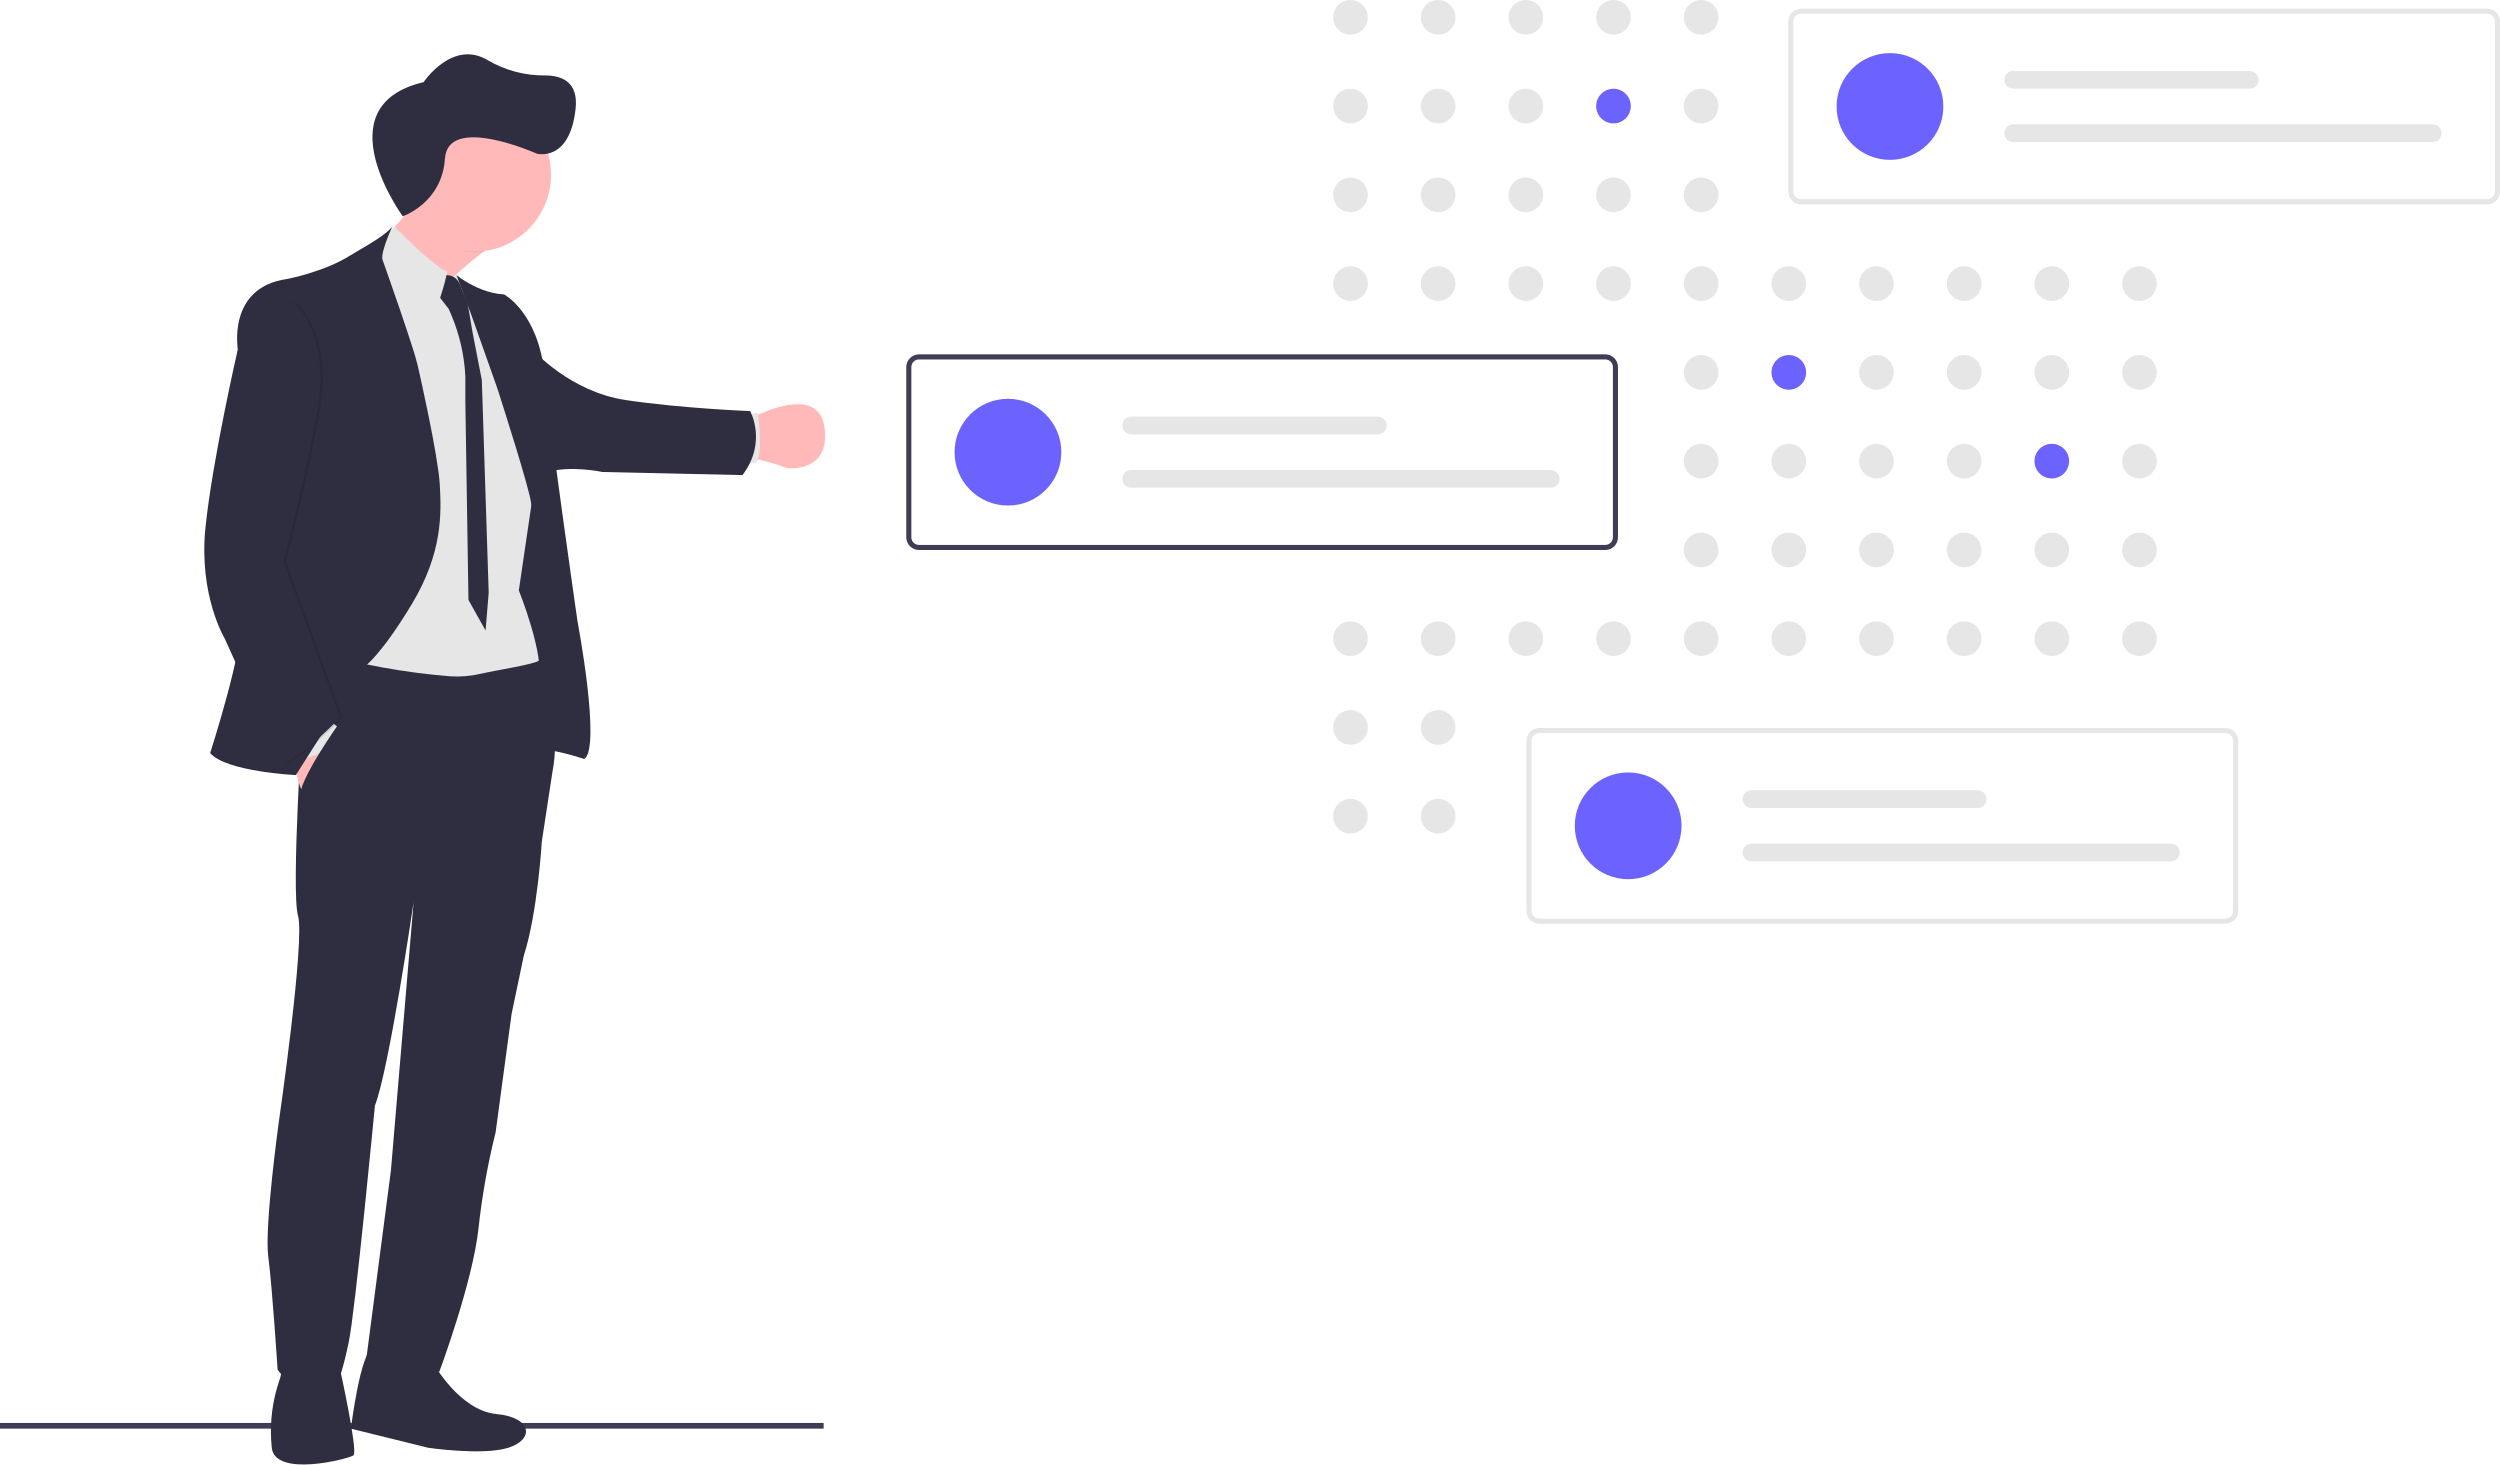
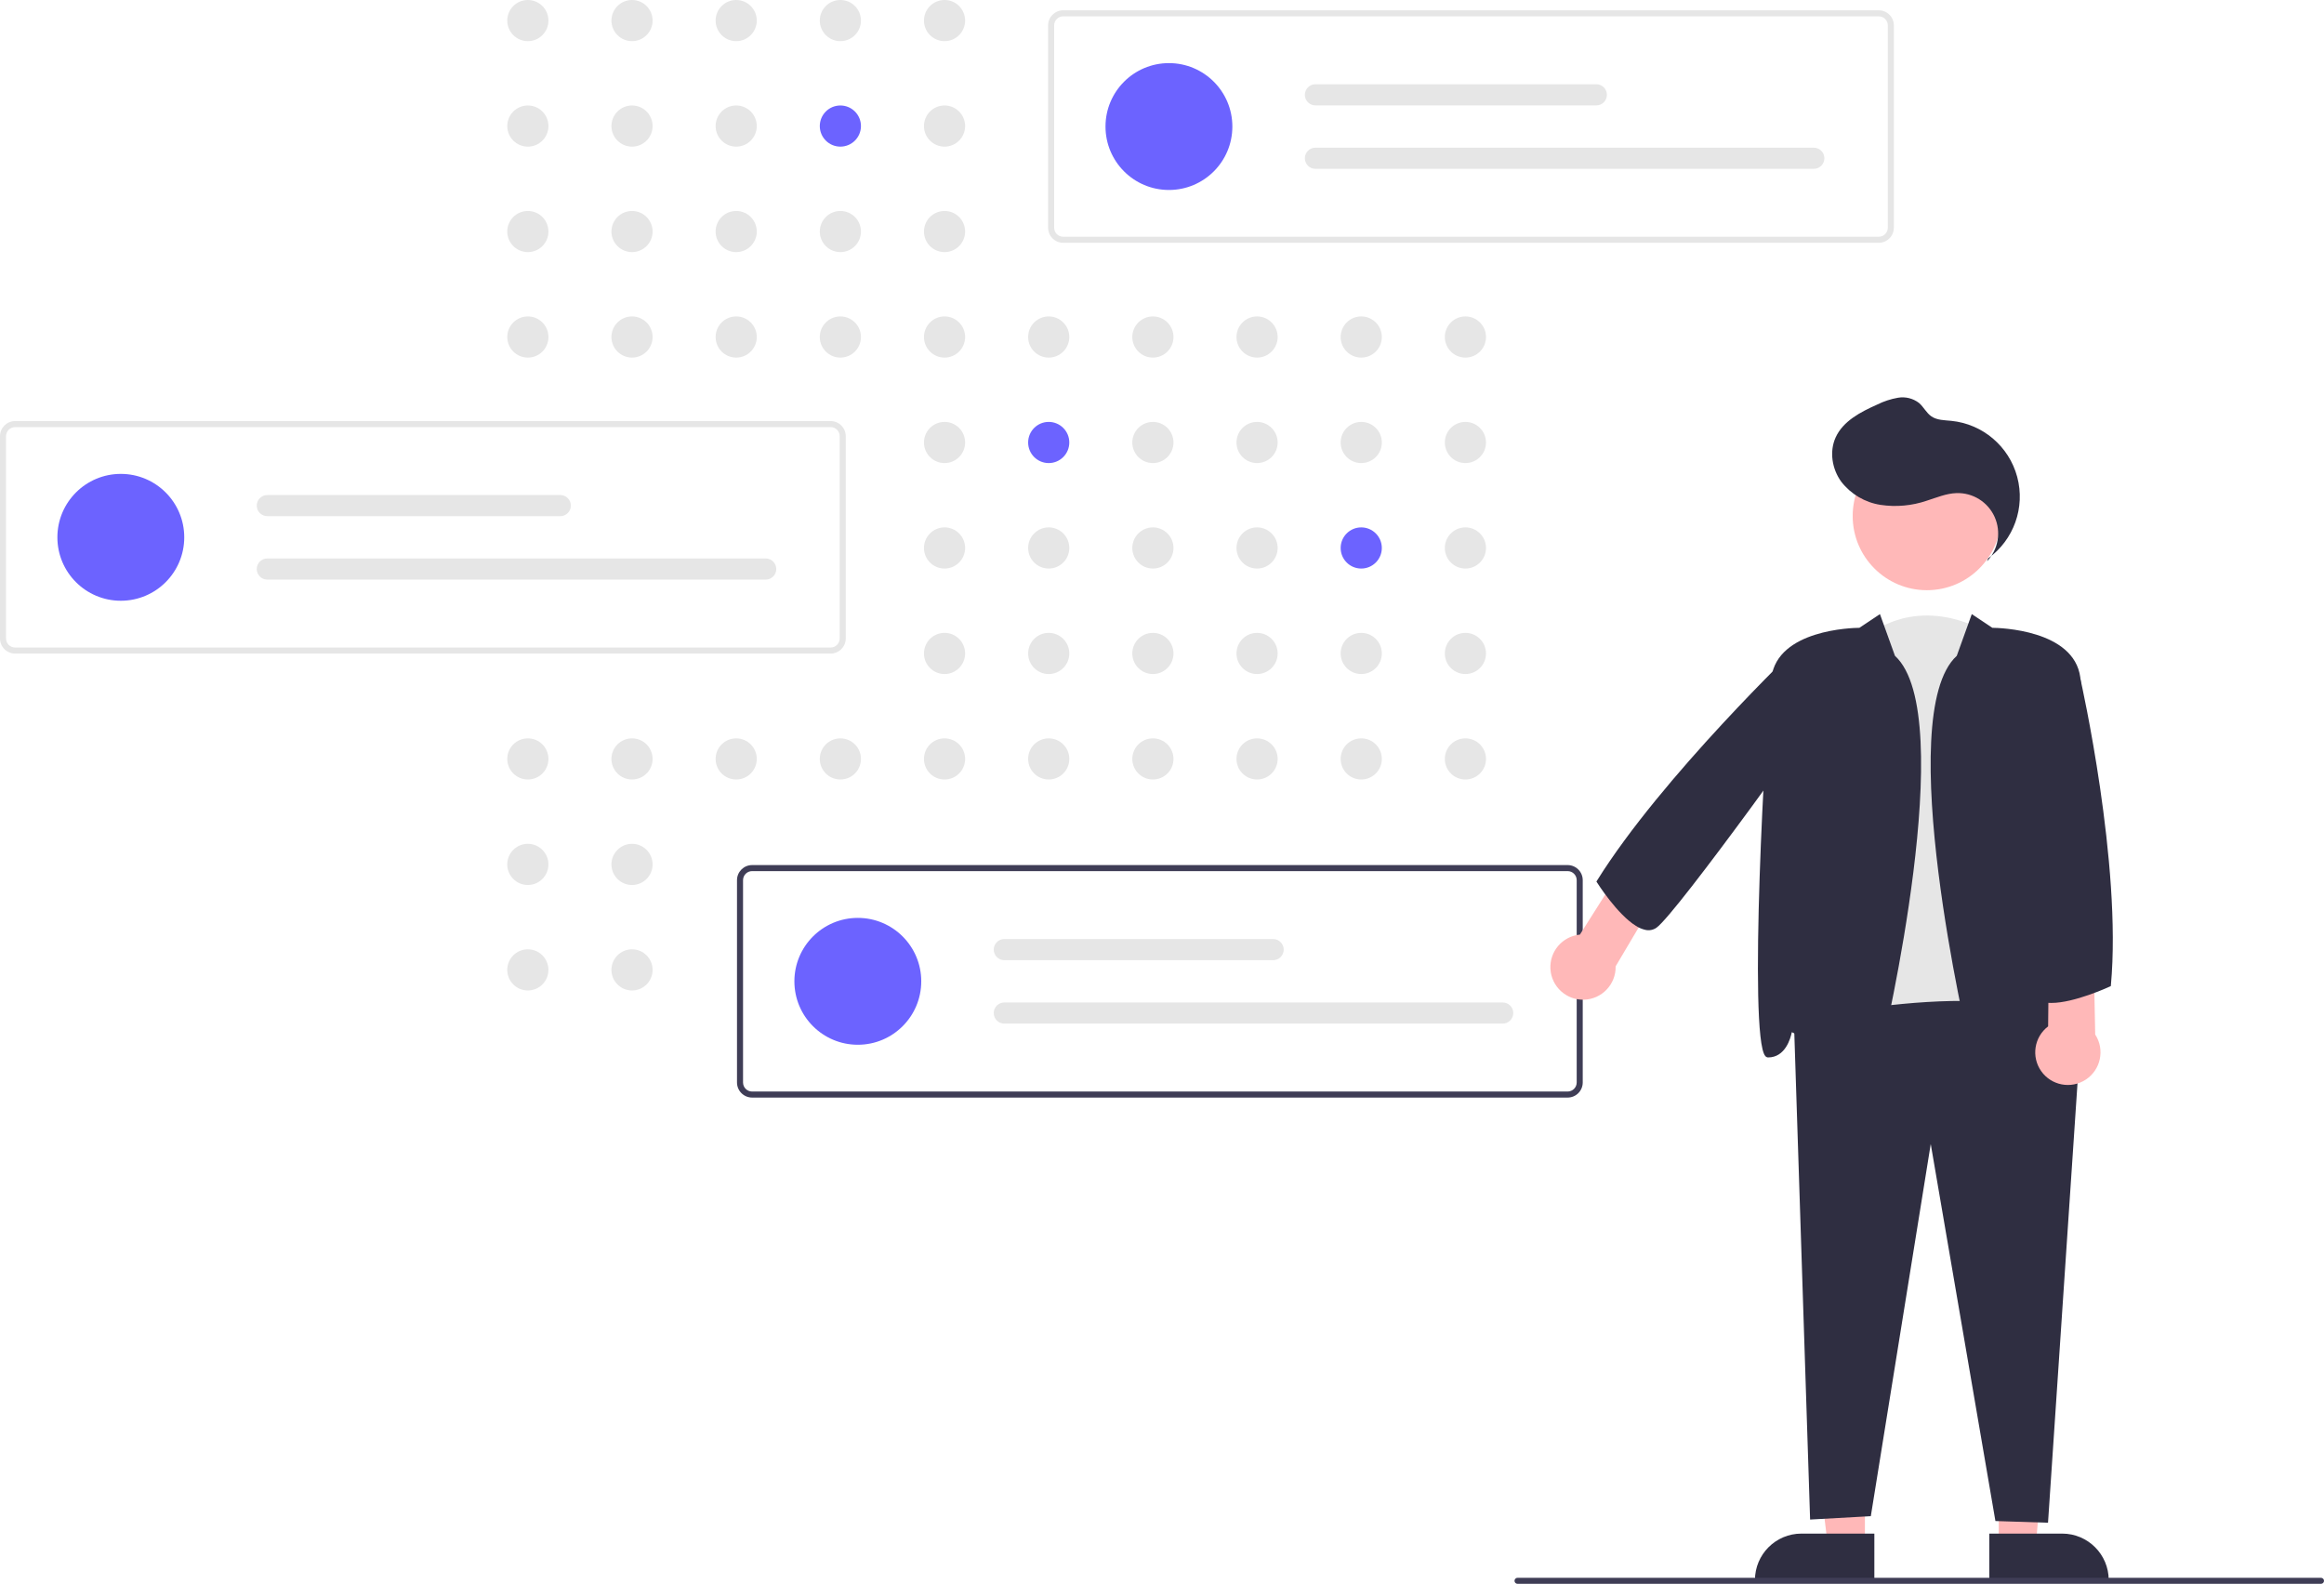
- <svg xmlns="http://www.w3.org/2000/svg" id="e9ecc617-883f-4dfc-9a55-ce5b125f3ffd" data-name="Layer 1" width="983.548" height="576.157" viewBox="0 0 983.548 576.157">
-   <defs>
-     <linearGradient id="ba860033-8b14-4705-9ef7-06625c8932b0" x1="-566.545" y1="517.532" x2="-566.545" y2="599.344" gradientTransform="translate(-265.63 868.28) rotate(180)" gradientUnits="userSpaceOnUse">
-       <stop offset="0" stop-color="gray" stop-opacity="0.25" />
-       <stop offset="0.54" stop-color="gray" stop-opacity="0.12" />
-       <stop offset="1" stop-color="gray" stop-opacity="0.1" />
-     </linearGradient>
-   </defs>
-   <rect y="559.813" width="324.033" height="2.241" fill="#3f3d56" />
-   <path d="M312.757,342.245c.937,3.01,1.768,5.88,2.467,8.346l-.436.156C314.245,348.462,313.554,345.501,312.757,342.245Zm-26.018-73.268-.132.074.123-.115Z" transform="translate(-108.2259 -161.9214)" fill="url(#ba860033-8b14-4705-9ef7-06625c8932b0)" />
-   <path d="M254.849,692.338c-4.893,1.571-8.569,31.651-8.569,31.651l30.426,7.516s21.339,3.149,31.478,0,9.794-11.891-4.72-13.289-24.834-20.106-24.834-20.106S259.742,690.767,254.849,692.338Z" transform="translate(-108.2259 -161.9214)" fill="#2f2e41" />
-   <path d="M219.144,698.456a18.325,18.325,0,0,1-1.184,7.064,61.724,61.724,0,0,0-3.059,22.901q.099,1.39.222,2.911c1.053,12.063,30.237,4.556,32.177,3.149s-5.756-36.026-5.756-36.026S218.659,693.563,219.144,698.456Z" transform="translate(-108.2259 -161.9214)" fill="#2f2e41" />
-   <path d="M251.091,260.153a.09.09,0,0,1,.016.033c.617,1.513,23.535,57.71,19.39,39.331a11.241,11.241,0,0,1-.247-1.661c-.354-4.514,1.776-9.481,5.205-14.415a71.056,71.056,0,0,1,7.261-8.684c1.324-1.373,2.697-2.714,4.087-4.013,3.816-3.577,7.787-6.85,11.307-9.58,6.324-4.934,11.208-8.067,11.208-8.067s-44.323-51.674-41.182-29.381c.863,6.11,4.465,12.203,2.023,17.861a30.867,30.867,0,0,1-6.694,9.564,50.651,50.651,0,0,1-7.245,5.945c-1.11.748-2.113,1.373-2.927,1.85C251.938,259.733,251.091,260.153,251.091,260.153Z" transform="translate(-108.2259 -161.9214)" fill="#ffb9b9" />
-   <path d="M403.071,326.794s1.743-.97,4.375-2.13c7.738-3.371,23.189-8.305,25.138,5.279,2.623,18.223-14.752,16.126-14.752,16.126a81.178,81.178,0,0,0-10.534-3.199,13.531,13.531,0,0,0-5.403-.337Z" transform="translate(-108.2259 -161.9214)" fill="#ffb9b9" />
-   <path d="M400.424,344.046h5.23c3.043-4.112.715-19.736.715-19.736l-4.547.822Z" transform="translate(-108.2259 -161.9214)" fill="#e6e6e6" />
-   <path d="M306.959,370.426l.872,45.984,5.756,21.684s2.829,20.985,6.299,19.234,18.272,3.232,18.272,3.232l.699-7.779L333.874,407.06l-3.848-22.819s-2.187-17.926-3.848-28.419-15.558-2.179-15.558-2.179Z" transform="translate(-108.2259 -161.9214)" fill="#2f2e41" />
-   <path d="M323.595,347.615c9.448-2.648,21.643,0,21.643,0l55.095,1.217c9.835-12.984,3.018-25.179,3.018-25.179s-27.021-1.061-48.92-4.334-36.322-19.538-36.322-19.538Z" transform="translate(-108.2259 -161.9214)" fill="#2f2e41" />
-   <path d="M268.138,223.717c-3.141-22.293,41.182,29.381,41.182,29.381s-4.885,3.133-11.208,8.067c-.584.041-1.168.041-1.768.041-13.56,0-22.91-8.486-28.288-19.999C270.218,236.084,269.108,230.542,268.138,223.717Z" transform="translate(-108.2259 -161.9214)" opacity="0.1" style="isolation:isolate" />
-   <path d="M264.404,230.597a30.299,30.299,0,1,1,0.0.147Q264.404,230.671,264.404,230.597Z" transform="translate(-108.2259 -161.9214)" fill="#ffb9b9" />
-   <path d="M249.463,360.813l1.645-100.66,17.573,9.202,14.58,3.454,3.692-2.154.263-.156.6-.345s.197.428.576,1.209c3.191,6.751,18.716,39.767,18.387,42.596-.345,3.141,11.076,42.743,11.076,42.743h0l-5.509,37.507s10.452,26.051,7.689,35.672-78.12,2.969-78.12,2.969Z" transform="translate(-108.2259 -161.9214)" fill="#e6e6e6" />
-   <path d="M278.894,275.917l5.855,7.516.946,2.196a70.794,70.794,0,0,1,5.608,24.423v9.753l1.225,78.161,6.735,12.014,1.225-14.867-2.705-83.671L294.106,292.528l-2.006-11.981a53.027,53.027,0,0,1-2.804-6.472c-2.006-5.156-7.171-3.758-7.171-3.758Z" transform="translate(-108.2259 -161.9214)" fill="#2f2e41" />
-   <path d="M253.122,258.516l.173.419,1.225,3.01,1.381,3.363a28.057,28.057,0,0,1,4.506,3.569c4.671,4.194,11.447,10.937,15.048,14.563,1.521,1.53,2.475,2.5,2.475,2.5,1.784-1.587,3.577-6.891,4.786-11.184.197-.683.37-1.34.534-1.949.609-2.327.979-4.005.979-4.005-4.58-1.636-15.27-12.088-20.763-17.663a50.651,50.651,0,0,1-7.245,5.945C255.91,256.214,253.122,258.516,253.122,258.516Z" transform="translate(-108.2259 -161.9214)" fill="#e6e6e6" />
-   <path d="M291.368,272.611c3.429,2.097,9.004,4.827,15.188,5.139,0,0,13.396,7.088,15.879,31.347s12.976,97.173,12.976,97.173,9.341,49.166,2.763,54.273l-7.343-60.185s-12.853-34.759-13.782-41.19c-.822-5.855-11.044-37.868-12.836-43.476-.181-.526-.271-.822-.271-.822L293.72,285.966l-5.904-15.821A32.07,32.07,0,0,0,291.368,272.611Z" transform="translate(-108.2259 -161.9214)" fill="#2f2e41" />
-   <path d="M217.96,602.993s10.312-71.18,7.516-80.784,1.924-80.587,1.924-80.587l1.554-13.313.872-7.508.37-3.141,1.801.551a265.689,265.689,0,0,0,53.278,9.769,40.639,40.639,0,0,0,11.924-.954c7.138-1.628,20.936-3.626,23.346-5.337,0,0,.822,2.212,1.85,5.83,2.368,8.363,5.937,24.349,3.191,37.966l-4.202,27.539s-1.653,28.066-7.08,44.857L309.5,560.784l-6.299,46.683a279.587,279.587,0,0,0-6.735,37.827c-2.294,21.166-15.394,56.279-15.394,56.279s-27.844,3.848-28.666-5.592l9.621-73.622,8.914-105.437s-9.662,65.785-15.213,79.954c0,0-7.697,80.76-10.32,93.201s-4.366,15.731-4.366,15.731-16.265,5.954-23.609-5.065c0,0-2.097-32.687-3.668-44.405C212.187,644.602,217.96,602.993,217.96,602.993Z" transform="translate(-108.2259 -161.9214)" fill="#2f2e41" />
-   <path d="M230.747,443.686l11.512,5.6-13.724,25.878c-5.156-4.811-4.547-23.954-4.547-23.954Z" transform="translate(-108.2259 -161.9214)" fill="#ffb9b9" />
-   <polygon points="127.472 281.765 132.718 285.876 125.728 296.459 116.198 299.954 115.408 292.956 127.472 281.765" fill="#e6e6e6" />
-   <g opacity="0.1">
-     <path d="M320.552,421.788a.249.249,0,0,1-.049-.123,4.359,4.359,0,0,1-.46.263Z" transform="translate(-108.2259 -161.9214)" />
-   </g>
-   <path d="M190.906,458.199c6.291,7.343,33.715,8.659,33.715,8.659l21.372-33.682,5.764-9.078s6.422-4.457,18.494-24.53,11.66-35.532,10.994-47.078-8.223-44.726-8.223-44.726a93.13,93.13,0,0,0-2.771-9.909c-2.623-8.272-6.595-19.768-9.843-28.978-.584-1.661-1.143-3.248-1.678-4.728-.987-2.812,4.029-13.527,4.029-13.527-1.768,3.544-12.902,9.374-16.775,11.817-10.443,6.579-25.023,9.276-25.023,9.276-23.477,3.413-19.143,27.671-19.143,27.671s-.263,94.295,1.184,105.577S190.906,458.199,190.906,458.199Z" transform="translate(-108.2259 -161.9214)" fill="#2f2e41" />
-   <path d="M202.838,299.378s-9.966,43.287-12.721,70.037,7.606,43.797,7.606,43.797l22.161,49.183c7.606-1.957,23.082-18.091,23.082-18.091l-22.203-61.509s8.231-31.059,13.379-59.667-8.495-41.445-8.495-41.445C202.829,273.031,202.838,299.378,202.838,299.378Z" transform="translate(-108.2259 -161.9214)" opacity="0.1" style="isolation:isolate" />
-   <path d="M201.785,299.378s-9.966,43.287-12.721,70.037,7.606,43.797,7.606,43.797l22.203,49.183c7.606-1.957,23.082-18.091,23.082-18.091l-22.203-61.509s8.24-31.059,13.371-59.667-8.519-41.445-8.519-41.445C201.785,273.031,201.785,299.378,201.785,299.378Z" transform="translate(-108.2259 -161.9214)" fill="#2f2e41" />
-   <path d="M245.582,452.082l-6.118,17.491-6.817,9.35s-5.107,3.413-6.381-2.969,15.994-30.343,15.994-30.343C244.99,444.533,245.582,452.082,245.582,452.082Z" transform="translate(-108.2259 -161.9214)" fill="#2f2e41" />
-   <path d="M266.669,246.999s-31.658-43.383,8.208-52.763c0,0,11.325-16.988,25.24-8.632a43.61,43.61,0,0,0,22.539,5.994c6.742,0,13.191,2.638,12.018,13.191-2.345,21.105-15.243,17.588-15.243,17.588s-34.977-15.671-36.149,1.917S266.669,246.999,266.669,246.999Z" transform="translate(-108.2259 -161.9214)" fill="#2f2e41" />
-   <circle cx="531.305" cy="6.813" r="6.813" fill="#e6e6e6" />
-   <circle cx="565.794" cy="6.813" r="6.813" fill="#e6e6e6" />
-   <circle cx="600.283" cy="6.813" r="6.813" fill="#e6e6e6" />
-   <circle cx="634.772" cy="6.813" r="6.813" fill="#e6e6e6" />
-   <circle cx="669.261" cy="6.813" r="6.813" fill="#e6e6e6" />
-   <circle cx="531.305" cy="41.735" r="6.813" fill="#e6e6e6" />
-   <circle cx="565.794" cy="41.735" r="6.813" fill="#e6e6e6" />
-   <circle cx="600.283" cy="41.735" r="6.813" fill="#e6e6e6" />
-   <circle cx="634.772" cy="41.735" r="6.813" fill="#6c63ff" />
-   <circle cx="669.261" cy="41.735" r="6.813" fill="#e6e6e6" />
-   <circle cx="738.239" cy="41.735" r="6.813" fill="#e6e6e6" />
-   <circle cx="531.305" cy="76.657" r="6.813" fill="#e6e6e6" />
-   <circle cx="565.794" cy="76.657" r="6.813" fill="#e6e6e6" />
-   <circle cx="600.283" cy="76.657" r="6.813" fill="#e6e6e6" />
-   <circle cx="634.772" cy="76.657" r="6.813" fill="#e6e6e6" />
-   <circle cx="669.261" cy="76.657" r="6.813" fill="#e6e6e6" />
-   <circle cx="531.305" cy="111.579" r="6.813" fill="#e6e6e6" />
-   <circle cx="565.794" cy="111.579" r="6.813" fill="#e6e6e6" />
-   <circle cx="600.283" cy="111.579" r="6.813" fill="#e6e6e6" />
-   <circle cx="634.772" cy="111.579" r="6.813" fill="#e6e6e6" />
-   <circle cx="669.261" cy="111.579" r="6.813" fill="#e6e6e6" />
-   <circle cx="703.75" cy="111.579" r="6.813" fill="#e6e6e6" />
-   <circle cx="738.239" cy="111.579" r="6.813" fill="#e6e6e6" />
-   <circle cx="772.728" cy="111.579" r="6.813" fill="#e6e6e6" />
-   <circle cx="807.217" cy="111.579" r="6.813" fill="#e6e6e6" />
-   <circle cx="841.706" cy="111.579" r="6.813" fill="#e6e6e6" />
-   <circle cx="669.261" cy="146.501" r="6.813" fill="#e6e6e6" />
-   <circle cx="703.75" cy="146.501" r="6.813" fill="#6c63ff" />
-   <circle cx="738.239" cy="146.501" r="6.813" fill="#e6e6e6" />
-   <circle cx="772.728" cy="146.501" r="6.813" fill="#e6e6e6" />
-   <circle cx="807.217" cy="146.501" r="6.813" fill="#e6e6e6" />
-   <circle cx="841.706" cy="146.501" r="6.813" fill="#e6e6e6" />
-   <circle cx="669.261" cy="181.423" r="6.813" fill="#e6e6e6" />
-   <circle cx="703.75" cy="181.423" r="6.813" fill="#e6e6e6" />
-   <circle cx="738.239" cy="181.423" r="6.813" fill="#e6e6e6" />
-   <circle cx="772.728" cy="181.423" r="6.813" fill="#e6e6e6" />
-   <circle cx="807.217" cy="181.423" r="6.813" fill="#6c63ff" />
-   <circle cx="841.706" cy="181.423" r="6.813" fill="#e6e6e6" />
-   <circle cx="669.261" cy="216.345" r="6.813" fill="#e6e6e6" />
-   <circle cx="703.75" cy="216.345" r="6.813" fill="#e6e6e6" />
-   <circle cx="738.239" cy="216.345" r="6.813" fill="#e6e6e6" />
-   <circle cx="772.728" cy="216.345" r="6.813" fill="#e6e6e6" />
-   <circle cx="807.217" cy="216.345" r="6.813" fill="#e6e6e6" />
-   <circle cx="841.706" cy="216.345" r="6.813" fill="#e6e6e6" />
-   <circle cx="531.305" cy="251.267" r="6.813" fill="#e6e6e6" />
-   <circle cx="565.794" cy="251.267" r="6.813" fill="#e6e6e6" />
-   <circle cx="600.283" cy="251.267" r="6.813" fill="#e6e6e6" />
-   <circle cx="634.772" cy="251.267" r="6.813" fill="#e6e6e6" />
-   <circle cx="669.261" cy="251.267" r="6.813" fill="#e6e6e6" />
-   <circle cx="703.75" cy="251.267" r="6.813" fill="#e6e6e6" />
-   <circle cx="738.239" cy="251.267" r="6.813" fill="#e6e6e6" />
-   <circle cx="772.728" cy="251.267" r="6.813" fill="#e6e6e6" />
-   <circle cx="807.217" cy="251.267" r="6.813" fill="#e6e6e6" />
-   <circle cx="841.706" cy="251.267" r="6.813" fill="#e6e6e6" />
-   <circle cx="639.531" cy="448.11" r="6.813" transform="matrix(0.00406, -0.99999, 0.99999, 0.00406, 80.59854, 923.8928)" fill="#e6e6e6" />
-   <circle cx="565.794" cy="286.189" r="6.813" fill="#e6e6e6" />
-   <circle cx="639.531" cy="483.032" r="6.813" transform="matrix(0.00406, -0.99999, 0.99999, 0.00406, 45.67689, 958.6728)" fill="#e6e6e6" />
-   <circle cx="565.794" cy="321.111" r="6.813" fill="#e6e6e6" />
-   <circle cx="634.772" cy="321.111" r="6.813" fill="#e6e6e6" />
-   <path d="M1086.774,242.305H816.774a5.006,5.006,0,0,1-5-5V170.33a5.006,5.006,0,0,1,5-5h270a5.006,5.006,0,0,1,5,5V237.305A5.006,5.006,0,0,1,1086.774,242.305ZM816.774,167.33a3.003,3.003,0,0,0-3,3V237.305a3.003,3.003,0,0,0,3,3h270a3.003,3.003,0,0,0,3-3V170.33a3.003,3.003,0,0,0-3-3Z" transform="translate(-108.2259 -161.9214)" fill="#e6e6e6" />
-   <circle cx="743.548" cy="41.896" r="21" fill="#6c63ff" />
-   <path d="M900.274,189.817a3.5,3.5,0,0,0,0,7h93a3.5,3.5,0,0,0,0-7Z" transform="translate(-108.2259 -161.9214)" fill="#e6e6e6" />
-   <path d="M900.274,210.817a3.5,3.5,0,0,0,0,7h165a3.5,3.5,0,0,0,0-7Z" transform="translate(-108.2259 -161.9214)" fill="#e6e6e6" />
-   <path d="M739.774,378.305H469.774a5.006,5.006,0,0,1-5-5V306.33a5.006,5.006,0,0,1,5-5H739.774a5.006,5.006,0,0,1,5,5V373.305A5.006,5.006,0,0,1,739.774,378.305ZM469.774,303.33a3.003,3.003,0,0,0-3,3V373.305a3.003,3.003,0,0,0,3,3H739.774a3.003,3.003,0,0,0,3-3V306.33a3.003,3.003,0,0,0-3-3Z" transform="translate(-108.2259 -161.9214)" fill="#3f3d56" />
-   <circle cx="396.548" cy="177.896" r="21" fill="#6c63ff" />
-   <path d="M553.274,325.817a3.5,3.5,0,0,0,0,7h97a3.5,3.5,0,0,0,0-7Z" transform="translate(-108.2259 -161.9214)" fill="#e6e6e6" />
-   <path d="M553.274,346.817a3.5,3.5,0,0,0,0,7h165a3.5,3.5,0,0,0,0-7Z" transform="translate(-108.2259 -161.9214)" fill="#e6e6e6" />
-   <path d="M983.774,525.305H713.774a5.006,5.006,0,0,1-5-5V453.33a5.006,5.006,0,0,1,5-5H983.774a5.006,5.006,0,0,1,5,5V520.305A5.006,5.006,0,0,1,983.774,525.305ZM713.774,450.33a3.003,3.003,0,0,0-3,3V520.305a3.003,3.003,0,0,0,3,3H983.774a3.003,3.003,0,0,0,3-3V453.33a3.003,3.003,0,0,0-3-3Z" transform="translate(-108.2259 -161.9214)" fill="#e6e6e6" />
-   <circle cx="640.548" cy="324.896" r="21" fill="#6c63ff" />
-   <path d="M797.274,472.817a3.5,3.5,0,0,0,0,7h89a3.5,3.5,0,0,0,0-7Z" transform="translate(-108.2259 -161.9214)" fill="#e6e6e6" />
-   <path d="M797.274,493.817a3.5,3.5,0,0,0,0,7h165a3.5,3.5,0,0,0,0-7Z" transform="translate(-108.2259 -161.9214)" fill="#e6e6e6" />
+ <svg xmlns="http://www.w3.org/2000/svg" id="f26437e7-89a7-4b5d-86a1-b6b68813c70b" data-name="Layer 1" width="769.411" height="524.375" viewBox="0 0 769.411 524.375">
+   <circle cx="174.757" cy="6.813" r="6.813" fill="#e6e6e6" />
+   <circle cx="209.246" cy="6.813" r="6.813" fill="#e6e6e6" />
+   <circle cx="243.735" cy="6.813" r="6.813" fill="#e6e6e6" />
+   <circle cx="278.224" cy="6.813" r="6.813" fill="#e6e6e6" />
+   <circle cx="312.713" cy="6.813" r="6.813" fill="#e6e6e6" />
+   <circle cx="174.757" cy="41.735" r="6.813" fill="#e6e6e6" />
+   <circle cx="209.246" cy="41.735" r="6.813" fill="#e6e6e6" />
+   <circle cx="243.735" cy="41.735" r="6.813" fill="#e6e6e6" />
+   <circle cx="278.224" cy="41.735" r="6.813" fill="#6c63ff" />
+   <circle cx="312.713" cy="41.735" r="6.813" fill="#e6e6e6" />
+   <circle cx="381.691" cy="41.735" r="6.813" fill="#e6e6e6" />
+   <circle cx="174.757" cy="76.657" r="6.813" fill="#e6e6e6" />
+   <circle cx="209.246" cy="76.657" r="6.813" fill="#e6e6e6" />
+   <circle cx="243.735" cy="76.657" r="6.813" fill="#e6e6e6" />
+   <circle cx="278.224" cy="76.657" r="6.813" fill="#e6e6e6" />
+   <circle cx="312.713" cy="76.657" r="6.813" fill="#e6e6e6" />
+   <circle cx="174.757" cy="111.579" r="6.813" fill="#e6e6e6" />
+   <circle cx="209.246" cy="111.579" r="6.813" fill="#e6e6e6" />
+   <circle cx="243.735" cy="111.579" r="6.813" fill="#e6e6e6" />
+   <circle cx="278.224" cy="111.579" r="6.813" fill="#e6e6e6" />
+   <circle cx="312.713" cy="111.579" r="6.813" fill="#e6e6e6" />
+   <circle cx="347.202" cy="111.579" r="6.813" fill="#e6e6e6" />
+   <circle cx="381.691" cy="111.579" r="6.813" fill="#e6e6e6" />
+   <circle cx="416.18" cy="111.579" r="6.813" fill="#e6e6e6" />
+   <circle cx="450.669" cy="111.579" r="6.813" fill="#e6e6e6" />
+   <circle cx="485.158" cy="111.579" r="6.813" fill="#e6e6e6" />
+   <circle cx="312.713" cy="146.501" r="6.813" fill="#e6e6e6" />
+   <circle cx="347.202" cy="146.501" r="6.813" fill="#6c63ff" />
+   <circle cx="381.691" cy="146.501" r="6.813" fill="#e6e6e6" />
+   <circle cx="416.18" cy="146.501" r="6.813" fill="#e6e6e6" />
+   <circle cx="450.669" cy="146.501" r="6.813" fill="#e6e6e6" />
+   <circle cx="485.158" cy="146.501" r="6.813" fill="#e6e6e6" />
+   <circle cx="312.713" cy="181.423" r="6.813" fill="#e6e6e6" />
+   <circle cx="347.202" cy="181.423" r="6.813" fill="#e6e6e6" />
+   <circle cx="381.691" cy="181.423" r="6.813" fill="#e6e6e6" />
+   <circle cx="416.18" cy="181.423" r="6.813" fill="#e6e6e6" />
+   <circle cx="450.669" cy="181.423" r="6.813" fill="#6c63ff" />
+   <circle cx="485.158" cy="181.423" r="6.813" fill="#e6e6e6" />
+   <circle cx="312.713" cy="216.345" r="6.813" fill="#e6e6e6" />
+   <circle cx="347.202" cy="216.345" r="6.813" fill="#e6e6e6" />
+   <circle cx="381.691" cy="216.345" r="6.813" fill="#e6e6e6" />
+   <circle cx="416.18" cy="216.345" r="6.813" fill="#e6e6e6" />
+   <circle cx="450.669" cy="216.345" r="6.813" fill="#e6e6e6" />
+   <circle cx="485.158" cy="216.345" r="6.813" fill="#e6e6e6" />
+   <circle cx="174.757" cy="251.267" r="6.813" fill="#e6e6e6" />
+   <circle cx="209.246" cy="251.267" r="6.813" fill="#e6e6e6" />
+   <circle cx="243.735" cy="251.267" r="6.813" fill="#e6e6e6" />
+   <circle cx="278.224" cy="251.267" r="6.813" fill="#e6e6e6" />
+   <circle cx="312.713" cy="251.267" r="6.813" fill="#e6e6e6" />
+   <circle cx="347.202" cy="251.267" r="6.813" fill="#e6e6e6" />
+   <circle cx="381.691" cy="251.267" r="6.813" fill="#e6e6e6" />
+   <circle cx="416.18" cy="251.267" r="6.813" fill="#e6e6e6" />
+   <circle cx="450.669" cy="251.267" r="6.813" fill="#e6e6e6" />
+   <circle cx="485.158" cy="251.267" r="6.813" fill="#e6e6e6" />
+   <circle cx="174.753" cy="286.188" r="6.813" fill="#e6e6e6" />
+   <circle cx="209.246" cy="286.189" r="6.813" fill="#e6e6e6" />
+   <circle cx="174.753" cy="321.11" r="6.813" fill="#e6e6e6" />
+   <circle cx="209.246" cy="321.111" r="6.813" fill="#e6e6e6" />
+   <circle cx="278.224" cy="321.111" r="6.813" fill="#e6e6e6" />
+   <path d="M837.295,268.197H567.294a5.006,5.006,0,0,1-5-5V196.221a5.006,5.006,0,0,1,5-5H837.295a5.006,5.006,0,0,1,5,5v66.976A5.006,5.006,0,0,1,837.295,268.197ZM567.294,193.221a3.003,3.003,0,0,0-3,3v66.976a3.003,3.003,0,0,0,3,3H837.295a3.003,3.003,0,0,0,3-3V196.221a3.003,3.003,0,0,0-3-3Z" transform="translate(-215.2943 -187.8126)" fill="#e6e6e6" />
+   <circle cx="387" cy="41.896" r="21" fill="#6c63ff" />
+   <path d="M650.794,215.708a3.5,3.5,0,1,0,0,7h93a3.5,3.5,0,1,0,0-7Z" transform="translate(-215.2943 -187.8126)" fill="#e6e6e6" />
+   <path d="M650.794,236.708a3.5,3.5,0,1,0,0,7H815.794a3.5,3.5,0,1,0,0-7Z" transform="translate(-215.2943 -187.8126)" fill="#e6e6e6" />
+   <path d="M490.295,404.197H220.294a5.006,5.006,0,0,1-5-5V332.221a5.006,5.006,0,0,1,5-5H490.295a5.006,5.006,0,0,1,5,5v66.976A5.006,5.006,0,0,1,490.295,404.197ZM220.294,329.221a3.003,3.003,0,0,0-3,3v66.976a3.003,3.003,0,0,0,3,3H490.295a3.003,3.003,0,0,0,3-3V332.221a3.003,3.003,0,0,0-3-3Z" transform="translate(-215.2943 -187.8126)" fill="#e6e6e6" />
+   <circle cx="40" cy="177.896" r="21" fill="#6c63ff" />
+   <path d="M303.794,351.709a3.5,3.5,0,0,0,0,7h97a3.5,3.5,0,0,0,0-7Z" transform="translate(-215.2943 -187.8126)" fill="#e6e6e6" />
+   <path d="M303.794,372.709a3.5,3.5,0,0,0,0,7h165a3.5,3.5,0,0,0,0-7Z" transform="translate(-215.2943 -187.8126)" fill="#e6e6e6" />
+   <path d="M734.295,551.197H464.294a5.006,5.006,0,0,1-5-5V479.221a5.006,5.006,0,0,1,5-5H734.295a5.006,5.006,0,0,1,5,5v66.976A5.006,5.006,0,0,1,734.295,551.197ZM464.294,476.221a3.003,3.003,0,0,0-3,3v66.976a3.003,3.003,0,0,0,3,3H734.295a3.003,3.003,0,0,0,3-3V479.221a3.003,3.003,0,0,0-3-3Z" transform="translate(-215.2943 -187.8126)" fill="#3f3d56" />
+   <circle cx="284" cy="324.896" r="21" fill="#6c63ff" />
+   <path d="M547.794,498.709a3.5,3.5,0,0,0,0,7h89a3.5,3.5,0,0,0,0-7Z" transform="translate(-215.2943 -187.8126)" fill="#e6e6e6" />
+   <path d="M547.794,519.709a3.5,3.5,0,0,0,0,7h165a3.5,3.5,0,0,0,0-7Z" transform="translate(-215.2943 -187.8126)" fill="#e6e6e6" />
+   <path d="M879.544,534.211c-11.726,35.177-59.695-2.132-59.695-2.132l12.792-133.247c19.188-14.924,39.441-2.132,39.441-2.132Z" transform="translate(-215.2943 -187.8126)" fill="#e6e6e6" />
+   <polygon points="661.731 464.458 678.076 464.63 673.993 511.745 661.733 511.746 661.731 464.458" fill="#ffb8b8" />
+   <path d="M873.9,695.555h24.144a15.404,15.404,0,0,1,15.387,15.387v.5H873.9Z" transform="translate(-215.2943 -187.8126)" fill="#2f2e41" />
+   <polygon points="617.421 464.458 599.327 464.457 605.159 511.745 617.419 511.746 617.421 464.458" fill="#ffb8b8" />
+   <path d="M796.309,711.441v-.5A15.387,15.387,0,0,1,811.696,695.555l24.144.001-.001,15.887Z" transform="translate(-215.2943 -187.8126)" fill="#2f2e41" />
+   <path d="M875.922,691.396l-21.413-124.823-19.84,123.214-20.101,1.117-5.36-165.086.404-.09c3.323-.744,81.537-17.923,94.359,6.652l.065.125L893.335,691.958Z" transform="translate(-215.2943 -187.8126)" fill="#2f2e41" />
+   <circle cx="637.934" cy="170.843" r="24.561" fill="#ffb8b8" />
+   <path d="M873.862,544.737c-2.879-.797-4.954-4.104-6.529-10.405-.272-1.086-25.772-109.711-4.207-129.392l4.971-13.808,6.803,4.535c2.407.022,27.021.646,29.124,16.423,2.059,15.443,7.666,118.913,2.03,125.349a1.219,1.219,0,0,1-.927.469c-5.711,0-7.444-6.336-7.851-8.356-1.358.562-5.402,2.629-12.049,9.275-4.117,4.117-7.345,6.09-10.012,6.09A5.037,5.037,0,0,1,873.862,544.737Z" transform="translate(-215.2943 -187.8126)" fill="#2f2e41" />
+   <path d="M820.561,538.828c-6.648-6.648-10.693-8.714-12.049-9.275-.407,2.02-2.141,8.356-7.852,8.356a1.219,1.219,0,0,1-.927-.469c-5.635-6.436-.029-109.905,2.03-125.349,2.104-15.777,26.718-16.4,29.125-16.423l6.803-4.535,4.971,13.808c21.564,19.679-3.935,128.305-4.207,129.392-1.575,6.302-3.65,9.608-6.529,10.405a5.037,5.037,0,0,1-1.353.181C827.907,544.918,824.678,542.945,820.561,538.828Z" transform="translate(-215.2943 -187.8126)" fill="#2f2e41" />
+   <path d="M873.506,372.685a25.204,25.204,0,0,0-12.208-45.54c-2.261-.226-4.696-.193-6.571-1.477-1.665-1.141-2.562-3.119-4.093-4.436a8.929,8.929,0,0,0-6.926-1.746,25.062,25.062,0,0,0-6.962,2.288c-5.446,2.428-11.235,5.417-13.714,10.84-2.147,4.698-1.199,10.491,1.84,14.667a20.41,20.41,0,0,0,13.016,7.686,32.535,32.535,0,0,0,15.285-1.376c3.241-1.02,6.442-2.41,9.838-2.523a13.369,13.369,0,0,1,10.145,22.564" transform="translate(-215.2943 -187.8126)" fill="#2f2e41" />
+   <path d="M739.636,518.794a10.801,10.801,0,0,0,10.548-11.048l14.323-24.166L753.44,473.433,738.352,497.244a10.801,10.801,0,0,0,1.283,21.55Z" transform="translate(-215.2943 -187.8126)" fill="#ffb8b8" />
+   <path d="M905.808,545.269A10.801,10.801,0,0,0,908.958,530.322l-.548-28.087-14.751-2.798L893.37,527.624a10.801,10.801,0,0,0,12.438,17.645Z" transform="translate(-215.2943 -187.8126)" fill="#ffb8b8" />
+   <path d="M743.993,479.936l-.167-.265.165-.266c21.483-34.499,66.579-77.593,67.032-78.025l.143-.136,5.57-.057,6.021,15c-1.875,3.606-52.396,74.11-59.067,78.786a4.603,4.603,0,0,1-3.685.694,9.699,9.699,0,0,1-3.125-1.331C750.725,490.524,744.308,480.435,743.993,479.936Z" transform="translate(-215.2943 -187.8126)" fill="#2f2e41" />
+   <path d="M890.852,519.303a4.57,4.57,0,0,1-2.707-2.484c-3.216-7.505,10.569-102.302,11.158-106.334l.111-.763,4.66,2.953.046.201c.138.605,13.713,60.997,10.033,101.126l-.026.287-.261.121c-.561.26-11.868,5.453-19.404,5.453A10.192,10.192,0,0,1,890.852,519.303Z" transform="translate(-215.2943 -187.8126)" fill="#2f2e41" />
+   <path d="M983.706,712.187h-266a1,1,0,0,1,0-2h266a1,1,0,0,1,0,2Z" transform="translate(-215.2943 -187.8126)" fill="#3f3d56" />
</svg>
